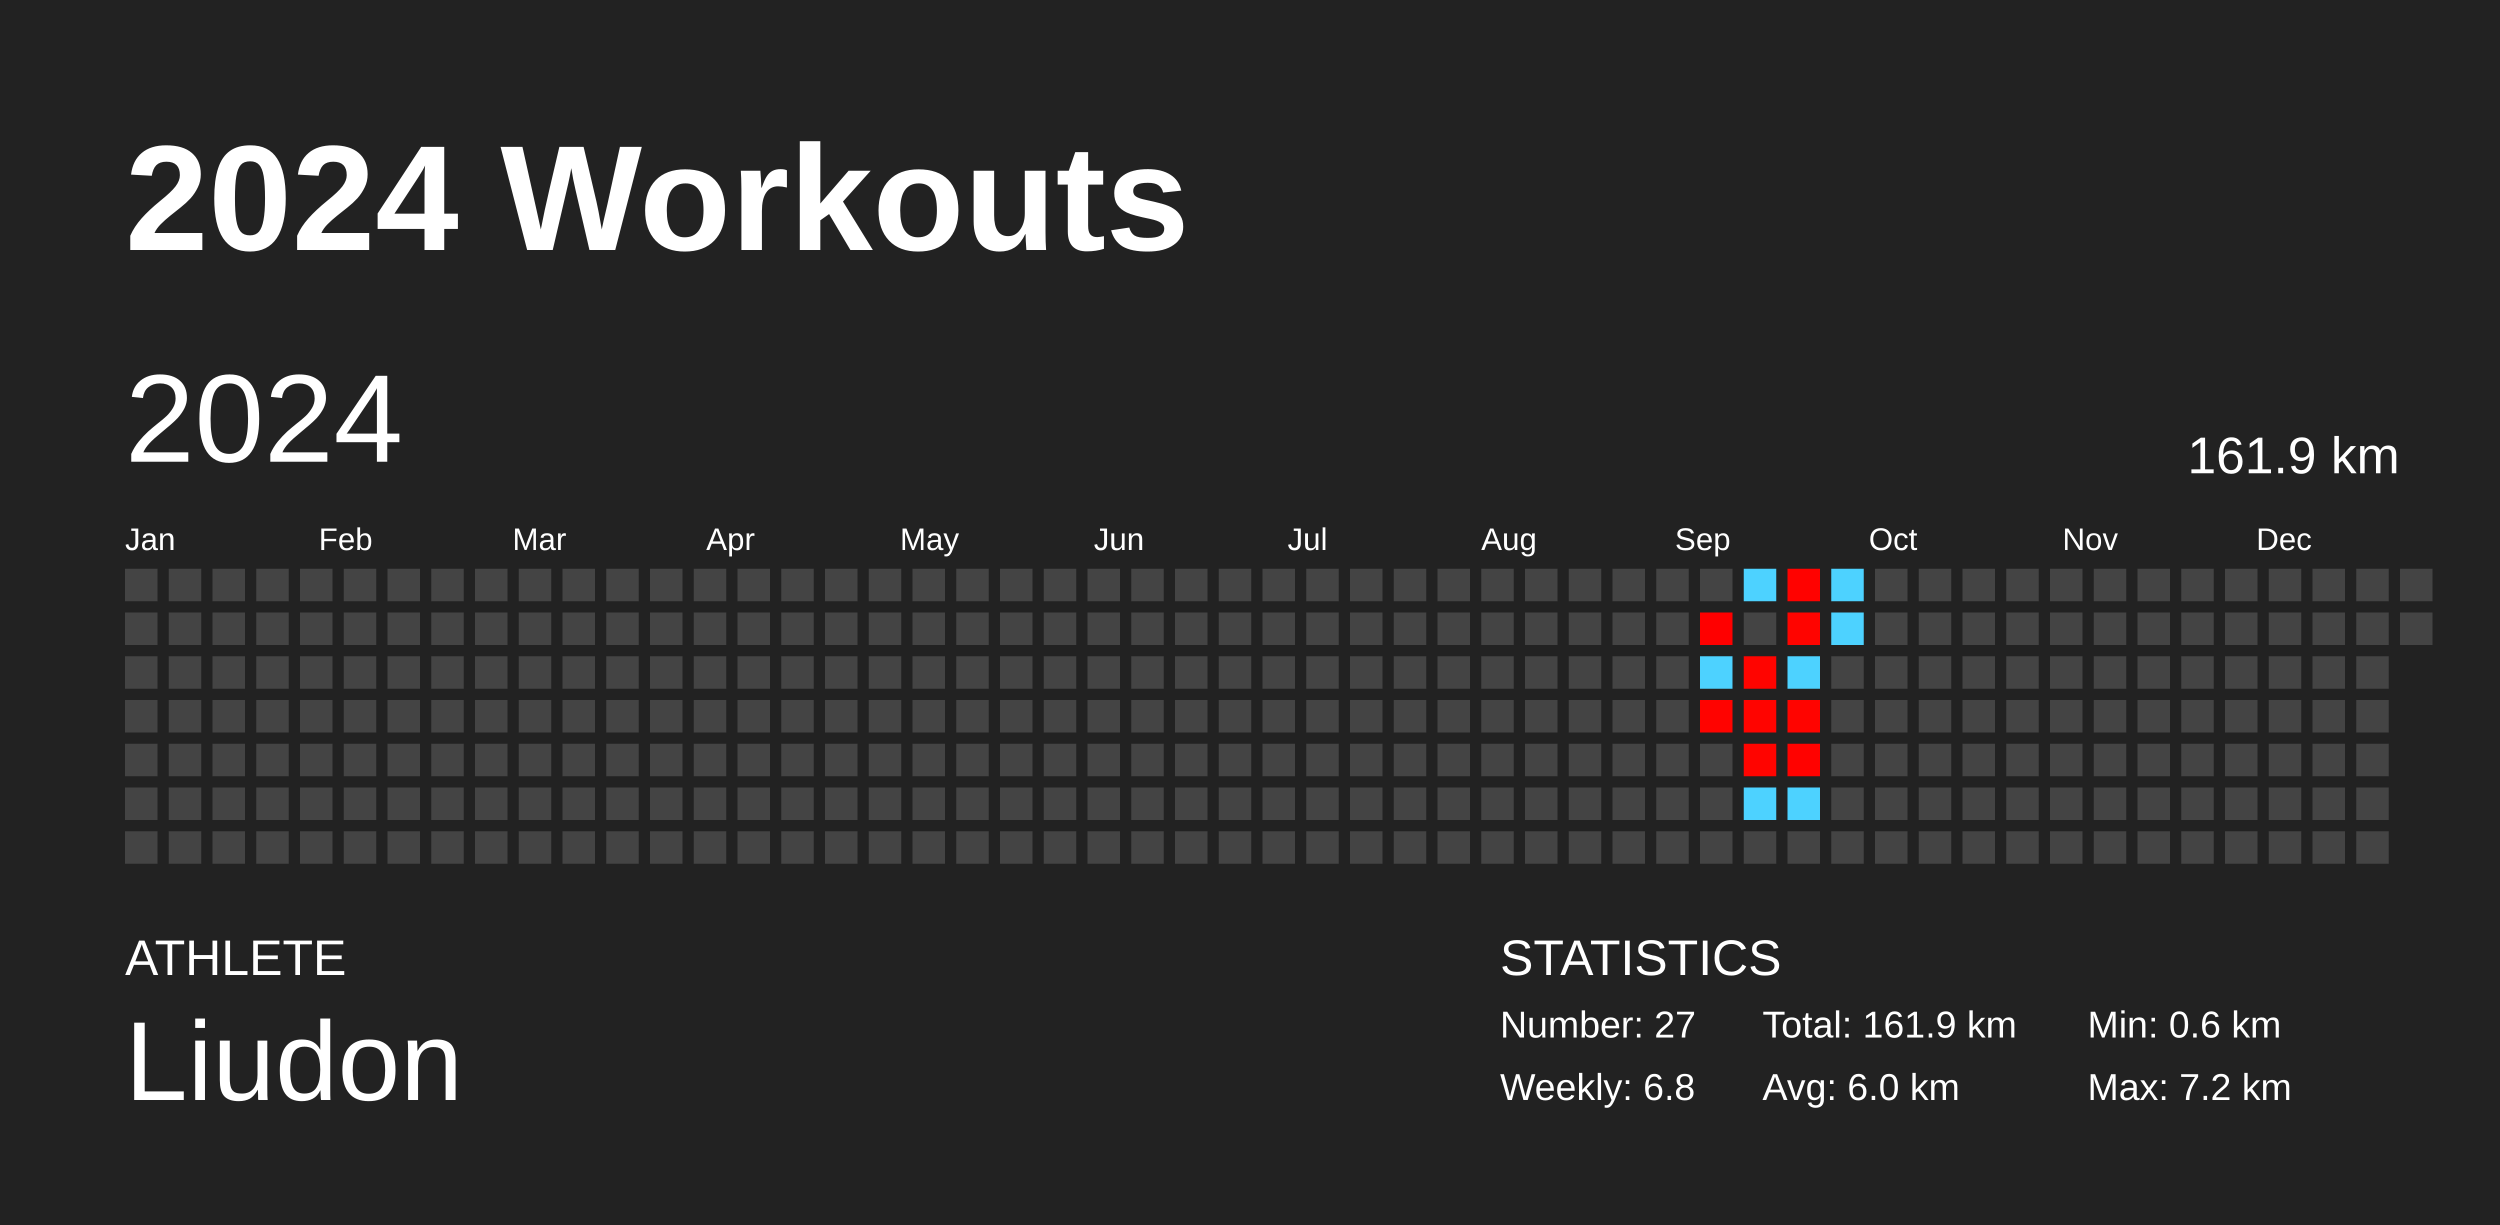
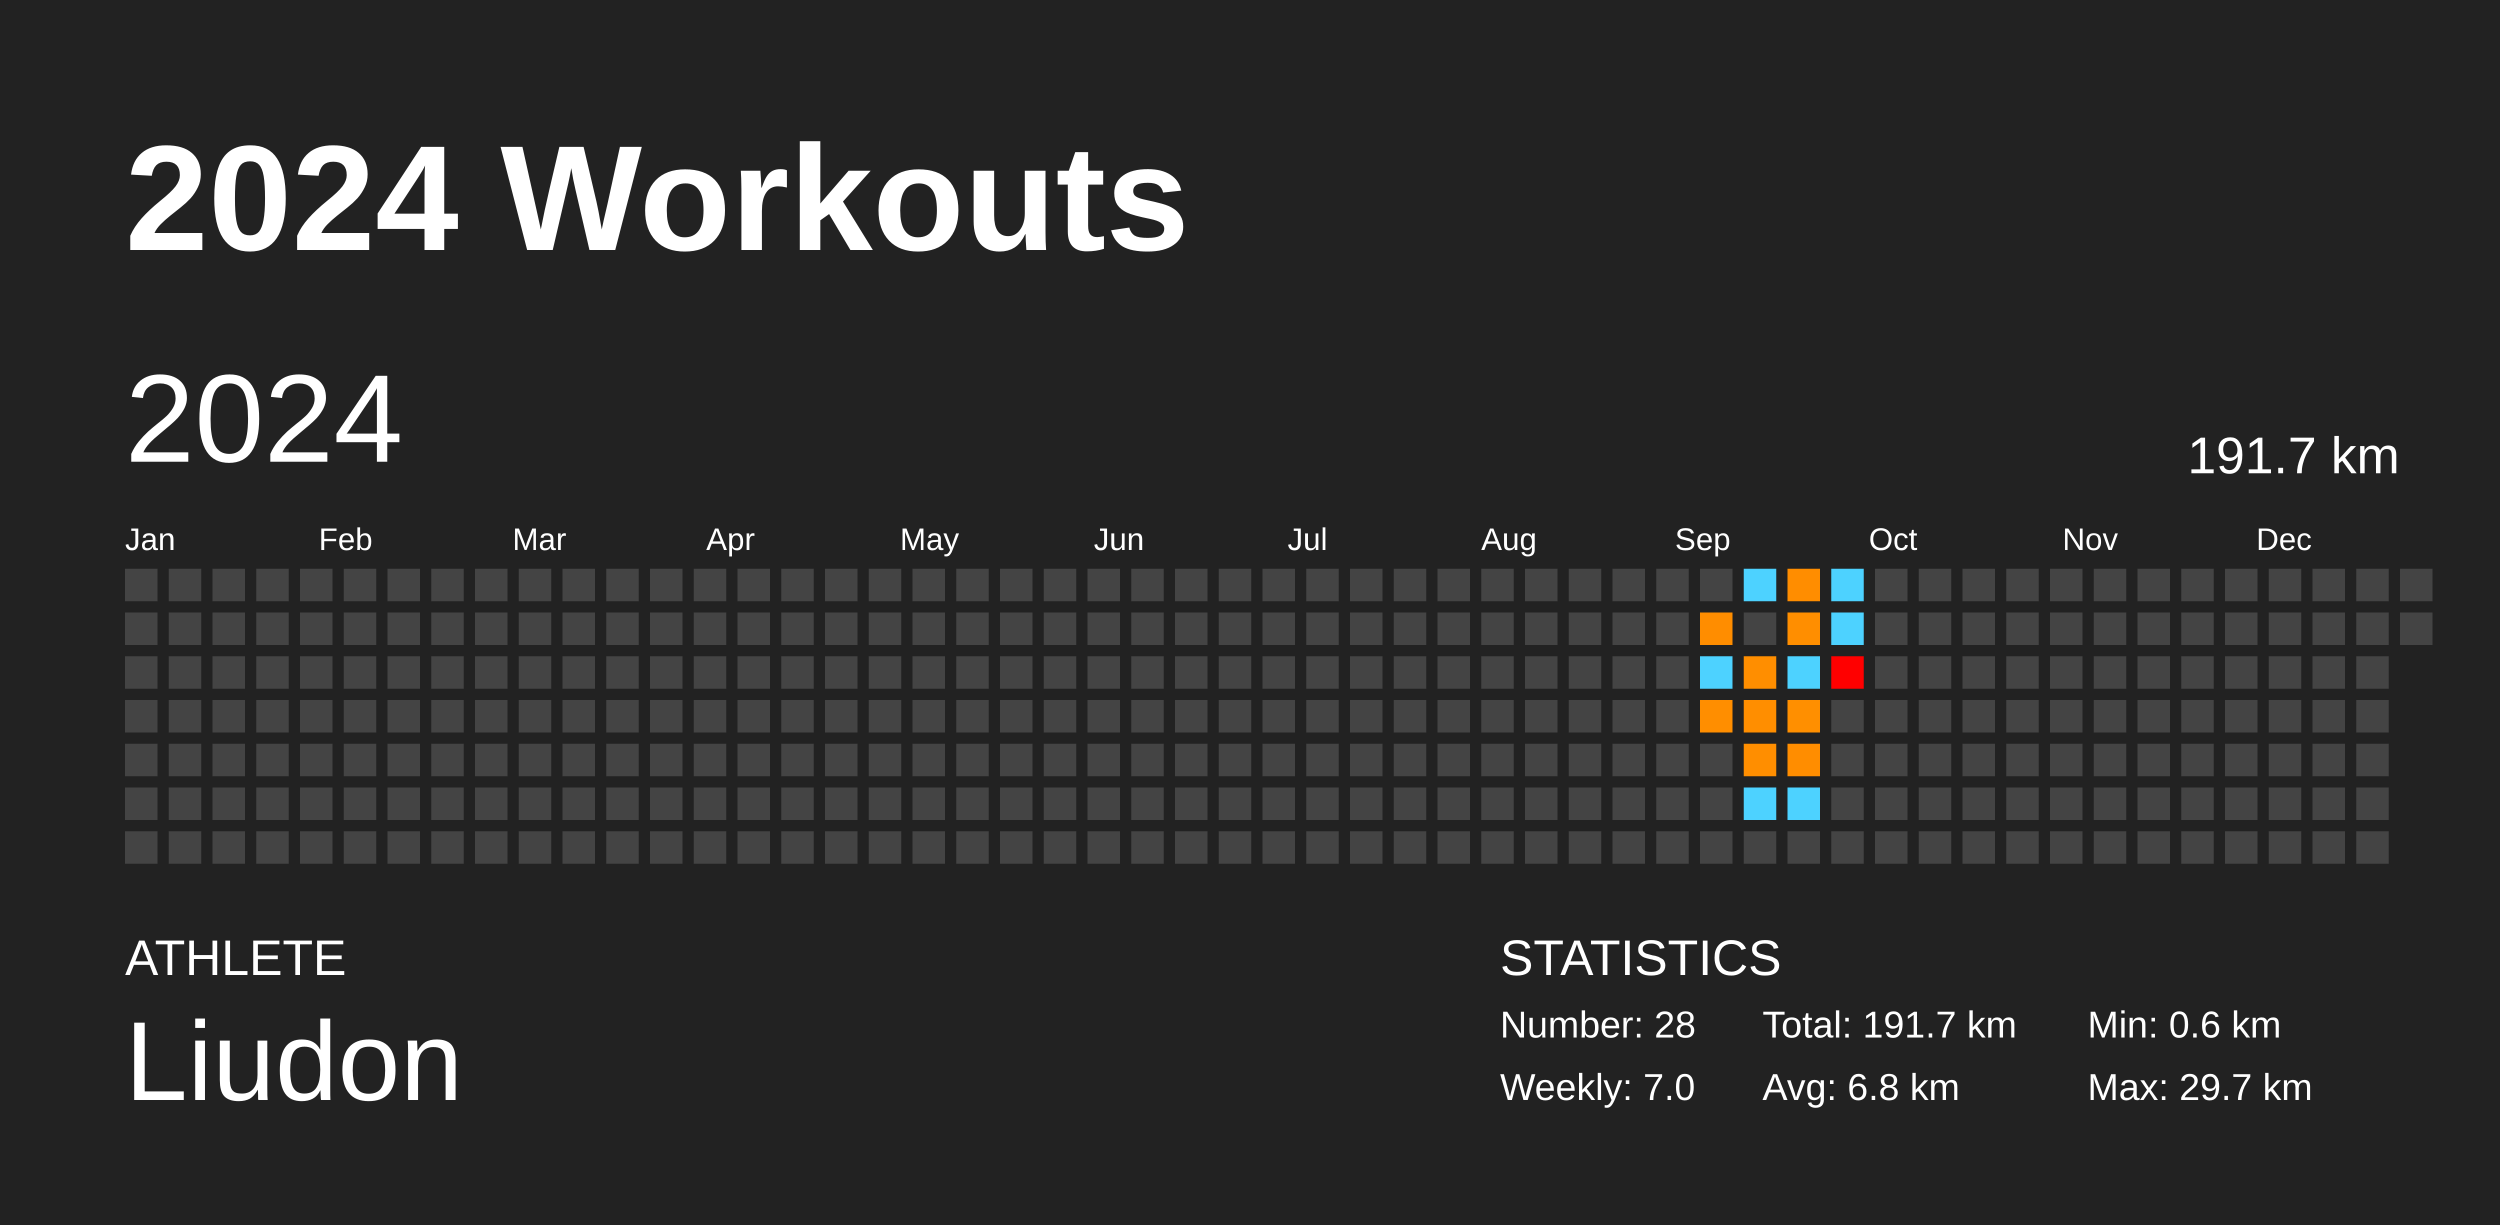
<svg xmlns="http://www.w3.org/2000/svg" baseProfile="full" height="98mm" version="1.1" viewBox="0,0,200,98" width="200mm">
  <defs />
  <rect fill="#222222" height="98" width="200" x="0" y="0" />
  <text fill="#FFFFFF" style="font-size:12px; font-family:Arial; font-weight:bold;" x="10" y="20">2024 Workouts</text>
  <text fill="#FFFFFF" style="font-size:4px; font-family:Arial" x="10" y="78">ATHLETE</text>
  <text fill="#FFFFFF" style="font-size:9px; font-family:Arial" x="10" y="88">Liudon</text>
  <text fill="#FFFFFF" style="font-size:4px; font-family:Arial" x="120" y="78">STATISTICS</text>
-   <text fill="#FFFFFF" style="font-size:3px; font-family:Arial" x="120" y="83">Number: 27</text>
-   <text fill="#FFFFFF" style="font-size:3px; font-family:Arial" x="120" y="88">Weekly: 6.8</text>
-   <text fill="#FFFFFF" style="font-size:3px; font-family:Arial" x="141" y="83">Total: 161.9 km</text>
-   <text fill="#FFFFFF" style="font-size:3px; font-family:Arial" x="141" y="88">Avg: 6.0 km</text>
+   <text fill="#FFFFFF" style="font-size:3px; font-family:Arial" x="120" y="83">Number: 28</text>
+   <text fill="#FFFFFF" style="font-size:3px; font-family:Arial" x="120" y="88">Weekly: 7.0</text>
+   <text fill="#FFFFFF" style="font-size:3px; font-family:Arial" x="141" y="83">Total: 191.7 km</text>
+   <text fill="#FFFFFF" style="font-size:3px; font-family:Arial" x="141" y="88">Avg: 6.8 km</text>
  <text fill="#FFFFFF" style="font-size:3px; font-family:Arial" x="167" y="83">Min: 0.6 km</text>
-   <text fill="#FFFFFF" style="font-size:3px; font-family:Arial" x="167" y="88">Max: 7.2 km</text>
+   <text fill="#FFFFFF" style="font-size:3px; font-family:Arial" x="167" y="88">Max: 29.7 km</text>
  <text dominant-baseline="hanging" fill="#FFFFFF" style="font-size:10.0px; font-family:Arial;" x="10" y="30">2024</text>
-   <text dominant-baseline="hanging" fill="#FFFFFF" style="font-size:4.125px; font-family:Arial;" x="175" y="35">161.9 km</text>
+   <text dominant-baseline="hanging" fill="#FFFFFF" style="font-size:4.125px; font-family:Arial;" x="175" y="35">191.7 km</text>
  <text fill="#FFFFFF" style="font-size:2.5px; font-family:Arial" x="10.0" y="44">Jan</text>
  <text fill="#FFFFFF" style="font-size:2.5px; font-family:Arial" x="25.5" y="44">Feb</text>
  <text fill="#FFFFFF" style="font-size:2.5px; font-family:Arial" x="41.0" y="44">Mar</text>
  <text fill="#FFFFFF" style="font-size:2.5px; font-family:Arial" x="56.5" y="44">Apr</text>
  <text fill="#FFFFFF" style="font-size:2.5px; font-family:Arial" x="72.0" y="44">May</text>
  <text fill="#FFFFFF" style="font-size:2.5px; font-family:Arial" x="87.5" y="44">Jun</text>
  <text fill="#FFFFFF" style="font-size:2.5px; font-family:Arial" x="103.0" y="44">Jul</text>
  <text fill="#FFFFFF" style="font-size:2.5px; font-family:Arial" x="118.5" y="44">Aug</text>
  <text fill="#FFFFFF" style="font-size:2.5px; font-family:Arial" x="134.0" y="44">Sep</text>
  <text fill="#FFFFFF" style="font-size:2.5px; font-family:Arial" x="149.5" y="44">Oct</text>
  <text fill="#FFFFFF" style="font-size:2.5px; font-family:Arial" x="165.0" y="44">Nov</text>
  <text fill="#FFFFFF" style="font-size:2.5px; font-family:Arial" x="180.5" y="44">Dec</text>
  <rect fill="#444444" height="2.6" width="2.6" x="10.0" y="45.5" />
  <rect fill="#444444" height="2.6" width="2.6" x="10.0" y="49.0" />
  <rect fill="#444444" height="2.6" width="2.6" x="10.0" y="52.5" />
  <rect fill="#444444" height="2.6" width="2.6" x="10.0" y="56.0" />
  <rect fill="#444444" height="2.6" width="2.6" x="10.0" y="59.5" />
  <rect fill="#444444" height="2.6" width="2.6" x="10.0" y="63.0" />
  <rect fill="#444444" height="2.6" width="2.6" x="10.0" y="66.5" />
  <rect fill="#444444" height="2.6" width="2.6" x="13.5" y="45.5" />
  <rect fill="#444444" height="2.6" width="2.6" x="13.5" y="49.0" />
  <rect fill="#444444" height="2.6" width="2.6" x="13.5" y="52.5" />
  <rect fill="#444444" height="2.6" width="2.6" x="13.5" y="56.0" />
  <rect fill="#444444" height="2.6" width="2.6" x="13.5" y="59.5" />
  <rect fill="#444444" height="2.6" width="2.6" x="13.5" y="63.0" />
  <rect fill="#444444" height="2.6" width="2.6" x="13.5" y="66.5" />
  <rect fill="#444444" height="2.6" width="2.6" x="17.0" y="45.5" />
  <rect fill="#444444" height="2.6" width="2.6" x="17.0" y="49.0" />
  <rect fill="#444444" height="2.6" width="2.6" x="17.0" y="52.5" />
  <rect fill="#444444" height="2.6" width="2.6" x="17.0" y="56.0" />
  <rect fill="#444444" height="2.6" width="2.6" x="17.0" y="59.5" />
  <rect fill="#444444" height="2.6" width="2.6" x="17.0" y="63.0" />
  <rect fill="#444444" height="2.6" width="2.6" x="17.0" y="66.5" />
  <rect fill="#444444" height="2.6" width="2.6" x="20.5" y="45.5" />
  <rect fill="#444444" height="2.6" width="2.6" x="20.5" y="49.0" />
  <rect fill="#444444" height="2.6" width="2.6" x="20.5" y="52.5" />
  <rect fill="#444444" height="2.6" width="2.6" x="20.5" y="56.0" />
  <rect fill="#444444" height="2.6" width="2.6" x="20.5" y="59.5" />
  <rect fill="#444444" height="2.6" width="2.6" x="20.5" y="63.0" />
  <rect fill="#444444" height="2.6" width="2.6" x="20.5" y="66.5" />
  <rect fill="#444444" height="2.6" width="2.6" x="24.0" y="45.5" />
  <rect fill="#444444" height="2.6" width="2.6" x="24.0" y="49.0" />
  <rect fill="#444444" height="2.6" width="2.6" x="24.0" y="52.5" />
  <rect fill="#444444" height="2.6" width="2.6" x="24.0" y="56.0" />
  <rect fill="#444444" height="2.6" width="2.6" x="24.0" y="59.5" />
  <rect fill="#444444" height="2.6" width="2.6" x="24.0" y="63.0" />
  <rect fill="#444444" height="2.6" width="2.6" x="24.0" y="66.5" />
  <rect fill="#444444" height="2.6" width="2.6" x="27.5" y="45.5" />
  <rect fill="#444444" height="2.6" width="2.6" x="27.5" y="49.0" />
  <rect fill="#444444" height="2.6" width="2.6" x="27.5" y="52.5" />
  <rect fill="#444444" height="2.6" width="2.6" x="27.5" y="56.0" />
  <rect fill="#444444" height="2.6" width="2.6" x="27.5" y="59.5" />
  <rect fill="#444444" height="2.6" width="2.6" x="27.5" y="63.0" />
  <rect fill="#444444" height="2.6" width="2.6" x="27.5" y="66.5" />
  <rect fill="#444444" height="2.6" width="2.6" x="31.0" y="45.5" />
  <rect fill="#444444" height="2.6" width="2.6" x="31.0" y="49.0" />
  <rect fill="#444444" height="2.6" width="2.6" x="31.0" y="52.5" />
  <rect fill="#444444" height="2.6" width="2.6" x="31.0" y="56.0" />
  <rect fill="#444444" height="2.6" width="2.6" x="31.0" y="59.5" />
  <rect fill="#444444" height="2.6" width="2.6" x="31.0" y="63.0" />
  <rect fill="#444444" height="2.6" width="2.6" x="31.0" y="66.5" />
  <rect fill="#444444" height="2.6" width="2.6" x="34.5" y="45.5" />
  <rect fill="#444444" height="2.6" width="2.6" x="34.5" y="49.0" />
  <rect fill="#444444" height="2.6" width="2.6" x="34.5" y="52.5" />
  <rect fill="#444444" height="2.6" width="2.6" x="34.5" y="56.0" />
  <rect fill="#444444" height="2.6" width="2.6" x="34.5" y="59.5" />
  <rect fill="#444444" height="2.6" width="2.6" x="34.5" y="63.0" />
  <rect fill="#444444" height="2.6" width="2.6" x="34.5" y="66.5" />
  <rect fill="#444444" height="2.6" width="2.6" x="38.0" y="45.5" />
  <rect fill="#444444" height="2.6" width="2.6" x="38.0" y="49.0" />
  <rect fill="#444444" height="2.6" width="2.6" x="38.0" y="52.5" />
  <rect fill="#444444" height="2.6" width="2.6" x="38.0" y="56.0" />
  <rect fill="#444444" height="2.6" width="2.6" x="38.0" y="59.5" />
  <rect fill="#444444" height="2.6" width="2.6" x="38.0" y="63.0" />
  <rect fill="#444444" height="2.6" width="2.6" x="38.0" y="66.5" />
  <rect fill="#444444" height="2.6" width="2.6" x="41.5" y="45.5" />
  <rect fill="#444444" height="2.6" width="2.6" x="41.5" y="49.0" />
  <rect fill="#444444" height="2.6" width="2.6" x="41.5" y="52.5" />
  <rect fill="#444444" height="2.6" width="2.6" x="41.5" y="56.0" />
  <rect fill="#444444" height="2.6" width="2.6" x="41.5" y="59.5" />
  <rect fill="#444444" height="2.6" width="2.6" x="41.5" y="63.0" />
  <rect fill="#444444" height="2.6" width="2.6" x="41.5" y="66.5" />
  <rect fill="#444444" height="2.6" width="2.6" x="45.0" y="45.5" />
  <rect fill="#444444" height="2.6" width="2.6" x="45.0" y="49.0" />
  <rect fill="#444444" height="2.6" width="2.6" x="45.0" y="52.5" />
  <rect fill="#444444" height="2.6" width="2.6" x="45.0" y="56.0" />
  <rect fill="#444444" height="2.6" width="2.6" x="45.0" y="59.5" />
  <rect fill="#444444" height="2.6" width="2.6" x="45.0" y="63.0" />
  <rect fill="#444444" height="2.6" width="2.6" x="45.0" y="66.5" />
  <rect fill="#444444" height="2.6" width="2.6" x="48.5" y="45.5" />
  <rect fill="#444444" height="2.6" width="2.6" x="48.5" y="49.0" />
  <rect fill="#444444" height="2.6" width="2.6" x="48.5" y="52.5" />
  <rect fill="#444444" height="2.6" width="2.6" x="48.5" y="56.0" />
  <rect fill="#444444" height="2.6" width="2.6" x="48.5" y="59.5" />
  <rect fill="#444444" height="2.6" width="2.6" x="48.5" y="63.0" />
  <rect fill="#444444" height="2.6" width="2.6" x="48.5" y="66.5" />
  <rect fill="#444444" height="2.6" width="2.6" x="52.0" y="45.5" />
  <rect fill="#444444" height="2.6" width="2.6" x="52.0" y="49.0" />
  <rect fill="#444444" height="2.6" width="2.6" x="52.0" y="52.5" />
  <rect fill="#444444" height="2.6" width="2.6" x="52.0" y="56.0" />
  <rect fill="#444444" height="2.6" width="2.6" x="52.0" y="59.5" />
  <rect fill="#444444" height="2.6" width="2.6" x="52.0" y="63.0" />
  <rect fill="#444444" height="2.6" width="2.6" x="52.0" y="66.5" />
  <rect fill="#444444" height="2.6" width="2.6" x="55.5" y="45.5" />
  <rect fill="#444444" height="2.6" width="2.6" x="55.5" y="49.0" />
  <rect fill="#444444" height="2.6" width="2.6" x="55.5" y="52.5" />
  <rect fill="#444444" height="2.6" width="2.6" x="55.5" y="56.0" />
  <rect fill="#444444" height="2.6" width="2.6" x="55.5" y="59.5" />
  <rect fill="#444444" height="2.6" width="2.6" x="55.5" y="63.0" />
  <rect fill="#444444" height="2.6" width="2.6" x="55.5" y="66.5" />
  <rect fill="#444444" height="2.6" width="2.6" x="59.0" y="45.5" />
  <rect fill="#444444" height="2.6" width="2.6" x="59.0" y="49.0" />
  <rect fill="#444444" height="2.6" width="2.6" x="59.0" y="52.5" />
  <rect fill="#444444" height="2.6" width="2.6" x="59.0" y="56.0" />
  <rect fill="#444444" height="2.6" width="2.6" x="59.0" y="59.5" />
  <rect fill="#444444" height="2.6" width="2.6" x="59.0" y="63.0" />
  <rect fill="#444444" height="2.6" width="2.6" x="59.0" y="66.5" />
  <rect fill="#444444" height="2.6" width="2.6" x="62.5" y="45.5" />
  <rect fill="#444444" height="2.6" width="2.6" x="62.5" y="49.0" />
  <rect fill="#444444" height="2.6" width="2.6" x="62.5" y="52.5" />
  <rect fill="#444444" height="2.6" width="2.6" x="62.5" y="56.0" />
  <rect fill="#444444" height="2.6" width="2.6" x="62.5" y="59.5" />
  <rect fill="#444444" height="2.6" width="2.6" x="62.5" y="63.0" />
  <rect fill="#444444" height="2.6" width="2.6" x="62.5" y="66.5" />
  <rect fill="#444444" height="2.6" width="2.6" x="66.0" y="45.5" />
  <rect fill="#444444" height="2.6" width="2.6" x="66.0" y="49.0" />
  <rect fill="#444444" height="2.6" width="2.6" x="66.0" y="52.5" />
  <rect fill="#444444" height="2.6" width="2.6" x="66.0" y="56.0" />
  <rect fill="#444444" height="2.6" width="2.6" x="66.0" y="59.5" />
  <rect fill="#444444" height="2.6" width="2.6" x="66.0" y="63.0" />
  <rect fill="#444444" height="2.6" width="2.6" x="66.0" y="66.5" />
  <rect fill="#444444" height="2.6" width="2.6" x="69.5" y="45.5" />
  <rect fill="#444444" height="2.6" width="2.6" x="69.5" y="49.0" />
  <rect fill="#444444" height="2.6" width="2.6" x="69.5" y="52.5" />
  <rect fill="#444444" height="2.6" width="2.6" x="69.5" y="56.0" />
  <rect fill="#444444" height="2.6" width="2.6" x="69.5" y="59.5" />
  <rect fill="#444444" height="2.6" width="2.6" x="69.5" y="63.0" />
  <rect fill="#444444" height="2.6" width="2.6" x="69.5" y="66.5" />
  <rect fill="#444444" height="2.6" width="2.6" x="73.0" y="45.5" />
  <rect fill="#444444" height="2.6" width="2.6" x="73.0" y="49.0" />
  <rect fill="#444444" height="2.6" width="2.6" x="73.0" y="52.5" />
  <rect fill="#444444" height="2.6" width="2.6" x="73.0" y="56.0" />
  <rect fill="#444444" height="2.6" width="2.6" x="73.0" y="59.5" />
  <rect fill="#444444" height="2.6" width="2.6" x="73.0" y="63.0" />
  <rect fill="#444444" height="2.6" width="2.6" x="73.0" y="66.5" />
  <rect fill="#444444" height="2.6" width="2.6" x="76.5" y="45.5" />
  <rect fill="#444444" height="2.6" width="2.6" x="76.5" y="49.0" />
  <rect fill="#444444" height="2.6" width="2.6" x="76.5" y="52.5" />
  <rect fill="#444444" height="2.6" width="2.6" x="76.5" y="56.0" />
  <rect fill="#444444" height="2.6" width="2.6" x="76.5" y="59.5" />
  <rect fill="#444444" height="2.6" width="2.6" x="76.5" y="63.0" />
  <rect fill="#444444" height="2.6" width="2.6" x="76.5" y="66.5" />
  <rect fill="#444444" height="2.6" width="2.6" x="80.0" y="45.5" />
  <rect fill="#444444" height="2.6" width="2.6" x="80.0" y="49.0" />
  <rect fill="#444444" height="2.6" width="2.6" x="80.0" y="52.5" />
  <rect fill="#444444" height="2.6" width="2.6" x="80.0" y="56.0" />
  <rect fill="#444444" height="2.6" width="2.6" x="80.0" y="59.5" />
  <rect fill="#444444" height="2.6" width="2.6" x="80.0" y="63.0" />
  <rect fill="#444444" height="2.6" width="2.6" x="80.0" y="66.5" />
  <rect fill="#444444" height="2.6" width="2.6" x="83.5" y="45.5" />
  <rect fill="#444444" height="2.6" width="2.6" x="83.5" y="49.0" />
  <rect fill="#444444" height="2.6" width="2.6" x="83.5" y="52.5" />
  <rect fill="#444444" height="2.6" width="2.6" x="83.5" y="56.0" />
  <rect fill="#444444" height="2.6" width="2.6" x="83.5" y="59.5" />
  <rect fill="#444444" height="2.6" width="2.6" x="83.5" y="63.0" />
  <rect fill="#444444" height="2.6" width="2.6" x="83.5" y="66.5" />
  <rect fill="#444444" height="2.6" width="2.6" x="87.0" y="45.5" />
  <rect fill="#444444" height="2.6" width="2.6" x="87.0" y="49.0" />
  <rect fill="#444444" height="2.6" width="2.6" x="87.0" y="52.5" />
  <rect fill="#444444" height="2.6" width="2.6" x="87.0" y="56.0" />
  <rect fill="#444444" height="2.6" width="2.6" x="87.0" y="59.5" />
  <rect fill="#444444" height="2.6" width="2.6" x="87.0" y="63.0" />
  <rect fill="#444444" height="2.6" width="2.6" x="87.0" y="66.5" />
  <rect fill="#444444" height="2.6" width="2.6" x="90.5" y="45.5" />
  <rect fill="#444444" height="2.6" width="2.6" x="90.5" y="49.0" />
  <rect fill="#444444" height="2.6" width="2.6" x="90.5" y="52.5" />
  <rect fill="#444444" height="2.6" width="2.6" x="90.5" y="56.0" />
  <rect fill="#444444" height="2.6" width="2.6" x="90.5" y="59.5" />
  <rect fill="#444444" height="2.6" width="2.6" x="90.5" y="63.0" />
  <rect fill="#444444" height="2.6" width="2.6" x="90.5" y="66.5" />
  <rect fill="#444444" height="2.6" width="2.6" x="94.0" y="45.5" />
  <rect fill="#444444" height="2.6" width="2.6" x="94.0" y="49.0" />
  <rect fill="#444444" height="2.6" width="2.6" x="94.0" y="52.5" />
  <rect fill="#444444" height="2.6" width="2.6" x="94.0" y="56.0" />
  <rect fill="#444444" height="2.6" width="2.6" x="94.0" y="59.5" />
  <rect fill="#444444" height="2.6" width="2.6" x="94.0" y="63.0" />
  <rect fill="#444444" height="2.6" width="2.6" x="94.0" y="66.5" />
  <rect fill="#444444" height="2.6" width="2.6" x="97.5" y="45.5" />
  <rect fill="#444444" height="2.6" width="2.6" x="97.5" y="49.0" />
  <rect fill="#444444" height="2.6" width="2.6" x="97.5" y="52.5" />
  <rect fill="#444444" height="2.6" width="2.6" x="97.5" y="56.0" />
  <rect fill="#444444" height="2.6" width="2.6" x="97.5" y="59.5" />
  <rect fill="#444444" height="2.6" width="2.6" x="97.5" y="63.0" />
  <rect fill="#444444" height="2.6" width="2.6" x="97.5" y="66.5" />
  <rect fill="#444444" height="2.6" width="2.6" x="101.0" y="45.5" />
  <rect fill="#444444" height="2.6" width="2.6" x="101.0" y="49.0" />
  <rect fill="#444444" height="2.6" width="2.6" x="101.0" y="52.5" />
  <rect fill="#444444" height="2.6" width="2.6" x="101.0" y="56.0" />
  <rect fill="#444444" height="2.6" width="2.6" x="101.0" y="59.5" />
  <rect fill="#444444" height="2.6" width="2.6" x="101.0" y="63.0" />
  <rect fill="#444444" height="2.6" width="2.6" x="101.0" y="66.5" />
  <rect fill="#444444" height="2.6" width="2.6" x="104.5" y="45.5" />
  <rect fill="#444444" height="2.6" width="2.6" x="104.5" y="49.0" />
  <rect fill="#444444" height="2.6" width="2.6" x="104.5" y="52.5" />
  <rect fill="#444444" height="2.6" width="2.6" x="104.5" y="56.0" />
  <rect fill="#444444" height="2.6" width="2.6" x="104.5" y="59.5" />
  <rect fill="#444444" height="2.6" width="2.6" x="104.5" y="63.0" />
  <rect fill="#444444" height="2.6" width="2.6" x="104.5" y="66.5" />
  <rect fill="#444444" height="2.6" width="2.6" x="108.0" y="45.5" />
  <rect fill="#444444" height="2.6" width="2.6" x="108.0" y="49.0" />
  <rect fill="#444444" height="2.6" width="2.6" x="108.0" y="52.5" />
  <rect fill="#444444" height="2.6" width="2.6" x="108.0" y="56.0" />
  <rect fill="#444444" height="2.6" width="2.6" x="108.0" y="59.5" />
  <rect fill="#444444" height="2.6" width="2.6" x="108.0" y="63.0" />
  <rect fill="#444444" height="2.6" width="2.6" x="108.0" y="66.5" />
  <rect fill="#444444" height="2.6" width="2.6" x="111.5" y="45.5" />
  <rect fill="#444444" height="2.6" width="2.6" x="111.5" y="49.0" />
  <rect fill="#444444" height="2.6" width="2.6" x="111.5" y="52.5" />
  <rect fill="#444444" height="2.6" width="2.6" x="111.5" y="56.0" />
  <rect fill="#444444" height="2.6" width="2.6" x="111.5" y="59.5" />
  <rect fill="#444444" height="2.6" width="2.6" x="111.5" y="63.0" />
  <rect fill="#444444" height="2.6" width="2.6" x="111.5" y="66.5" />
  <rect fill="#444444" height="2.6" width="2.6" x="115.0" y="45.5" />
  <rect fill="#444444" height="2.6" width="2.6" x="115.0" y="49.0" />
  <rect fill="#444444" height="2.6" width="2.6" x="115.0" y="52.5" />
  <rect fill="#444444" height="2.6" width="2.6" x="115.0" y="56.0" />
  <rect fill="#444444" height="2.6" width="2.6" x="115.0" y="59.5" />
  <rect fill="#444444" height="2.6" width="2.6" x="115.0" y="63.0" />
  <rect fill="#444444" height="2.6" width="2.6" x="115.0" y="66.5" />
  <rect fill="#444444" height="2.6" width="2.6" x="118.5" y="45.5" />
  <rect fill="#444444" height="2.6" width="2.6" x="118.5" y="49.0" />
  <rect fill="#444444" height="2.6" width="2.6" x="118.5" y="52.5" />
  <rect fill="#444444" height="2.6" width="2.6" x="118.5" y="56.0" />
  <rect fill="#444444" height="2.6" width="2.6" x="118.5" y="59.5" />
  <rect fill="#444444" height="2.6" width="2.6" x="118.5" y="63.0" />
  <rect fill="#444444" height="2.6" width="2.6" x="118.5" y="66.5" />
  <rect fill="#444444" height="2.6" width="2.6" x="122.0" y="45.5" />
  <rect fill="#444444" height="2.6" width="2.6" x="122.0" y="49.0" />
  <rect fill="#444444" height="2.6" width="2.6" x="122.0" y="52.5" />
  <rect fill="#444444" height="2.6" width="2.6" x="122.0" y="56.0" />
  <rect fill="#444444" height="2.6" width="2.6" x="122.0" y="59.5" />
  <rect fill="#444444" height="2.6" width="2.6" x="122.0" y="63.0" />
  <rect fill="#444444" height="2.6" width="2.6" x="122.0" y="66.5" />
  <rect fill="#444444" height="2.6" width="2.6" x="125.5" y="45.5" />
  <rect fill="#444444" height="2.6" width="2.6" x="125.5" y="49.0" />
  <rect fill="#444444" height="2.6" width="2.6" x="125.5" y="52.5" />
  <rect fill="#444444" height="2.6" width="2.6" x="125.5" y="56.0" />
  <rect fill="#444444" height="2.6" width="2.6" x="125.5" y="59.5" />
  <rect fill="#444444" height="2.6" width="2.6" x="125.5" y="63.0" />
  <rect fill="#444444" height="2.6" width="2.6" x="125.5" y="66.5" />
  <rect fill="#444444" height="2.6" width="2.6" x="129.0" y="45.5" />
  <rect fill="#444444" height="2.6" width="2.6" x="129.0" y="49.0" />
  <rect fill="#444444" height="2.6" width="2.6" x="129.0" y="52.5" />
  <rect fill="#444444" height="2.6" width="2.6" x="129.0" y="56.0" />
  <rect fill="#444444" height="2.6" width="2.6" x="129.0" y="59.5" />
  <rect fill="#444444" height="2.6" width="2.6" x="129.0" y="63.0" />
  <rect fill="#444444" height="2.6" width="2.6" x="129.0" y="66.5" />
  <rect fill="#444444" height="2.6" width="2.6" x="132.5" y="45.5" />
  <rect fill="#444444" height="2.6" width="2.6" x="132.5" y="49.0" />
  <rect fill="#444444" height="2.6" width="2.6" x="132.5" y="52.5" />
  <rect fill="#444444" height="2.6" width="2.6" x="132.5" y="56.0" />
  <rect fill="#444444" height="2.6" width="2.6" x="132.5" y="59.5" />
  <rect fill="#444444" height="2.6" width="2.6" x="132.5" y="63.0" />
  <rect fill="#444444" height="2.6" width="2.6" x="132.5" y="66.5" />
  <rect fill="#444444" height="2.6" width="2.6" x="136.0" y="45.5" />
-   <rect fill="#ff0000" height="2.6" width="2.6" x="136.0" y="49.0" />
+   <rect fill="#ff8d00" height="2.6" width="2.6" x="136.0" y="49.0" />
  <rect fill="#4dd2ff" height="2.6" width="2.6" x="136.0" y="52.5" />
-   <rect fill="#ff0300" height="2.6" width="2.6" x="136.0" y="56.0" />
+   <rect fill="#ff8e00" height="2.6" width="2.6" x="136.0" y="56.0" />
  <rect fill="#444444" height="2.6" width="2.6" x="136.0" y="59.5" />
  <rect fill="#444444" height="2.6" width="2.6" x="136.0" y="63.0" />
  <rect fill="#444444" height="2.6" width="2.6" x="136.0" y="66.5" />
  <rect fill="#4dd2ff" height="2.6" width="2.6" x="139.5" y="45.5" />
  <rect fill="#444444" height="2.6" width="2.6" x="139.5" y="49.0" />
-   <rect fill="#ff0400" height="2.6" width="2.6" x="139.5" y="52.5" />
-   <rect fill="#ff0400" height="2.6" width="2.6" x="139.5" y="56.0" />
-   <rect fill="#ff0400" height="2.6" width="2.6" x="139.5" y="59.5" />
+   <rect fill="#ff8e00" height="2.6" width="2.6" x="139.5" y="52.5" />
+   <rect fill="#ff8e00" height="2.6" width="2.6" x="139.5" y="56.0" />
+   <rect fill="#ff8e00" height="2.6" width="2.6" x="139.5" y="59.5" />
  <rect fill="#4dd2ff" height="2.6" width="2.6" x="139.5" y="63.0" />
  <rect fill="#444444" height="2.6" width="2.6" x="139.5" y="66.5" />
-   <rect fill="#ff0200" height="2.6" width="2.6" x="143.0" y="45.5" />
-   <rect fill="#ff0400" height="2.6" width="2.6" x="143.0" y="49.0" />
+   <rect fill="#ff8d00" height="2.6" width="2.6" x="143.0" y="45.5" />
+   <rect fill="#ff8e00" height="2.6" width="2.6" x="143.0" y="49.0" />
  <rect fill="#4dd2ff" height="2.6" width="2.6" x="143.0" y="52.5" />
-   <rect fill="#ff0400" height="2.6" width="2.6" x="143.0" y="56.0" />
-   <rect fill="#ff0200" height="2.6" width="2.6" x="143.0" y="59.5" />
+   <rect fill="#ff8f00" height="2.6" width="2.6" x="143.0" y="56.0" />
+   <rect fill="#ff8d00" height="2.6" width="2.6" x="143.0" y="59.5" />
  <rect fill="#4dd2ff" height="2.6" width="2.6" x="143.0" y="63.0" />
  <rect fill="#444444" height="2.6" width="2.6" x="143.0" y="66.5" />
  <rect fill="#4dd2ff" height="2.6" width="2.6" x="146.5" y="45.5" />
  <rect fill="#4dd2ff" height="2.6" width="2.6" x="146.5" y="49.0" />
-   <rect fill="#444444" height="2.6" width="2.6" x="146.5" y="52.5" />
+   <rect fill="red" height="2.6" width="2.6" x="146.5" y="52.5" />
  <rect fill="#444444" height="2.6" width="2.6" x="146.5" y="56.0" />
  <rect fill="#444444" height="2.6" width="2.6" x="146.5" y="59.5" />
  <rect fill="#444444" height="2.6" width="2.6" x="146.5" y="63.0" />
  <rect fill="#444444" height="2.6" width="2.6" x="146.5" y="66.5" />
  <rect fill="#444444" height="2.6" width="2.6" x="150.0" y="45.5" />
  <rect fill="#444444" height="2.6" width="2.6" x="150.0" y="49.0" />
  <rect fill="#444444" height="2.6" width="2.6" x="150.0" y="52.5" />
  <rect fill="#444444" height="2.6" width="2.6" x="150.0" y="56.0" />
  <rect fill="#444444" height="2.6" width="2.6" x="150.0" y="59.5" />
  <rect fill="#444444" height="2.6" width="2.6" x="150.0" y="63.0" />
  <rect fill="#444444" height="2.6" width="2.6" x="150.0" y="66.5" />
  <rect fill="#444444" height="2.6" width="2.6" x="153.5" y="45.5" />
  <rect fill="#444444" height="2.6" width="2.6" x="153.5" y="49.0" />
  <rect fill="#444444" height="2.6" width="2.6" x="153.5" y="52.5" />
  <rect fill="#444444" height="2.6" width="2.6" x="153.5" y="56.0" />
  <rect fill="#444444" height="2.6" width="2.6" x="153.5" y="59.5" />
  <rect fill="#444444" height="2.6" width="2.6" x="153.5" y="63.0" />
  <rect fill="#444444" height="2.6" width="2.6" x="153.5" y="66.5" />
  <rect fill="#444444" height="2.6" width="2.6" x="157.0" y="45.5" />
  <rect fill="#444444" height="2.6" width="2.6" x="157.0" y="49.0" />
  <rect fill="#444444" height="2.6" width="2.6" x="157.0" y="52.5" />
  <rect fill="#444444" height="2.6" width="2.6" x="157.0" y="56.0" />
  <rect fill="#444444" height="2.6" width="2.6" x="157.0" y="59.5" />
  <rect fill="#444444" height="2.6" width="2.6" x="157.0" y="63.0" />
  <rect fill="#444444" height="2.6" width="2.6" x="157.0" y="66.5" />
  <rect fill="#444444" height="2.6" width="2.6" x="160.5" y="45.5" />
  <rect fill="#444444" height="2.6" width="2.6" x="160.5" y="49.0" />
  <rect fill="#444444" height="2.6" width="2.6" x="160.5" y="52.5" />
  <rect fill="#444444" height="2.6" width="2.6" x="160.5" y="56.0" />
  <rect fill="#444444" height="2.6" width="2.6" x="160.5" y="59.5" />
  <rect fill="#444444" height="2.6" width="2.6" x="160.5" y="63.0" />
  <rect fill="#444444" height="2.6" width="2.6" x="160.5" y="66.5" />
  <rect fill="#444444" height="2.6" width="2.6" x="164.0" y="45.5" />
  <rect fill="#444444" height="2.6" width="2.6" x="164.0" y="49.0" />
  <rect fill="#444444" height="2.6" width="2.6" x="164.0" y="52.5" />
  <rect fill="#444444" height="2.6" width="2.6" x="164.0" y="56.0" />
  <rect fill="#444444" height="2.6" width="2.6" x="164.0" y="59.5" />
  <rect fill="#444444" height="2.6" width="2.6" x="164.0" y="63.0" />
  <rect fill="#444444" height="2.6" width="2.6" x="164.0" y="66.5" />
  <rect fill="#444444" height="2.6" width="2.6" x="167.5" y="45.5" />
  <rect fill="#444444" height="2.6" width="2.6" x="167.5" y="49.0" />
  <rect fill="#444444" height="2.6" width="2.6" x="167.5" y="52.5" />
  <rect fill="#444444" height="2.6" width="2.6" x="167.5" y="56.0" />
  <rect fill="#444444" height="2.6" width="2.6" x="167.5" y="59.5" />
  <rect fill="#444444" height="2.6" width="2.6" x="167.5" y="63.0" />
  <rect fill="#444444" height="2.6" width="2.6" x="167.5" y="66.5" />
  <rect fill="#444444" height="2.6" width="2.6" x="171.0" y="45.5" />
  <rect fill="#444444" height="2.6" width="2.6" x="171.0" y="49.0" />
  <rect fill="#444444" height="2.6" width="2.6" x="171.0" y="52.5" />
  <rect fill="#444444" height="2.6" width="2.6" x="171.0" y="56.0" />
  <rect fill="#444444" height="2.6" width="2.6" x="171.0" y="59.5" />
  <rect fill="#444444" height="2.6" width="2.6" x="171.0" y="63.0" />
  <rect fill="#444444" height="2.6" width="2.6" x="171.0" y="66.5" />
  <rect fill="#444444" height="2.6" width="2.6" x="174.5" y="45.5" />
  <rect fill="#444444" height="2.6" width="2.6" x="174.5" y="49.0" />
  <rect fill="#444444" height="2.6" width="2.6" x="174.5" y="52.5" />
  <rect fill="#444444" height="2.6" width="2.6" x="174.5" y="56.0" />
  <rect fill="#444444" height="2.6" width="2.6" x="174.5" y="59.5" />
  <rect fill="#444444" height="2.6" width="2.6" x="174.5" y="63.0" />
  <rect fill="#444444" height="2.6" width="2.6" x="174.5" y="66.5" />
  <rect fill="#444444" height="2.6" width="2.6" x="178.0" y="45.5" />
  <rect fill="#444444" height="2.6" width="2.6" x="178.0" y="49.0" />
  <rect fill="#444444" height="2.6" width="2.6" x="178.0" y="52.5" />
  <rect fill="#444444" height="2.6" width="2.6" x="178.0" y="56.0" />
  <rect fill="#444444" height="2.6" width="2.6" x="178.0" y="59.5" />
  <rect fill="#444444" height="2.6" width="2.6" x="178.0" y="63.0" />
  <rect fill="#444444" height="2.6" width="2.6" x="178.0" y="66.5" />
  <rect fill="#444444" height="2.6" width="2.6" x="181.5" y="45.5" />
  <rect fill="#444444" height="2.6" width="2.6" x="181.5" y="49.0" />
  <rect fill="#444444" height="2.6" width="2.6" x="181.5" y="52.5" />
  <rect fill="#444444" height="2.6" width="2.6" x="181.5" y="56.0" />
  <rect fill="#444444" height="2.6" width="2.6" x="181.5" y="59.5" />
  <rect fill="#444444" height="2.6" width="2.6" x="181.5" y="63.0" />
  <rect fill="#444444" height="2.6" width="2.6" x="181.5" y="66.5" />
  <rect fill="#444444" height="2.6" width="2.6" x="185.0" y="45.5" />
  <rect fill="#444444" height="2.6" width="2.6" x="185.0" y="49.0" />
  <rect fill="#444444" height="2.6" width="2.6" x="185.0" y="52.5" />
  <rect fill="#444444" height="2.6" width="2.6" x="185.0" y="56.0" />
  <rect fill="#444444" height="2.6" width="2.6" x="185.0" y="59.5" />
  <rect fill="#444444" height="2.6" width="2.6" x="185.0" y="63.0" />
  <rect fill="#444444" height="2.6" width="2.6" x="185.0" y="66.5" />
  <rect fill="#444444" height="2.6" width="2.6" x="188.5" y="45.5" />
  <rect fill="#444444" height="2.6" width="2.6" x="188.5" y="49.0" />
  <rect fill="#444444" height="2.6" width="2.6" x="188.5" y="52.5" />
  <rect fill="#444444" height="2.6" width="2.6" x="188.5" y="56.0" />
  <rect fill="#444444" height="2.6" width="2.6" x="188.5" y="59.5" />
  <rect fill="#444444" height="2.6" width="2.6" x="188.5" y="63.0" />
  <rect fill="#444444" height="2.6" width="2.6" x="188.5" y="66.5" />
  <rect fill="#444444" height="2.6" width="2.6" x="192.0" y="45.5" />
  <rect fill="#444444" height="2.6" width="2.6" x="192.0" y="49.0" />
</svg>
